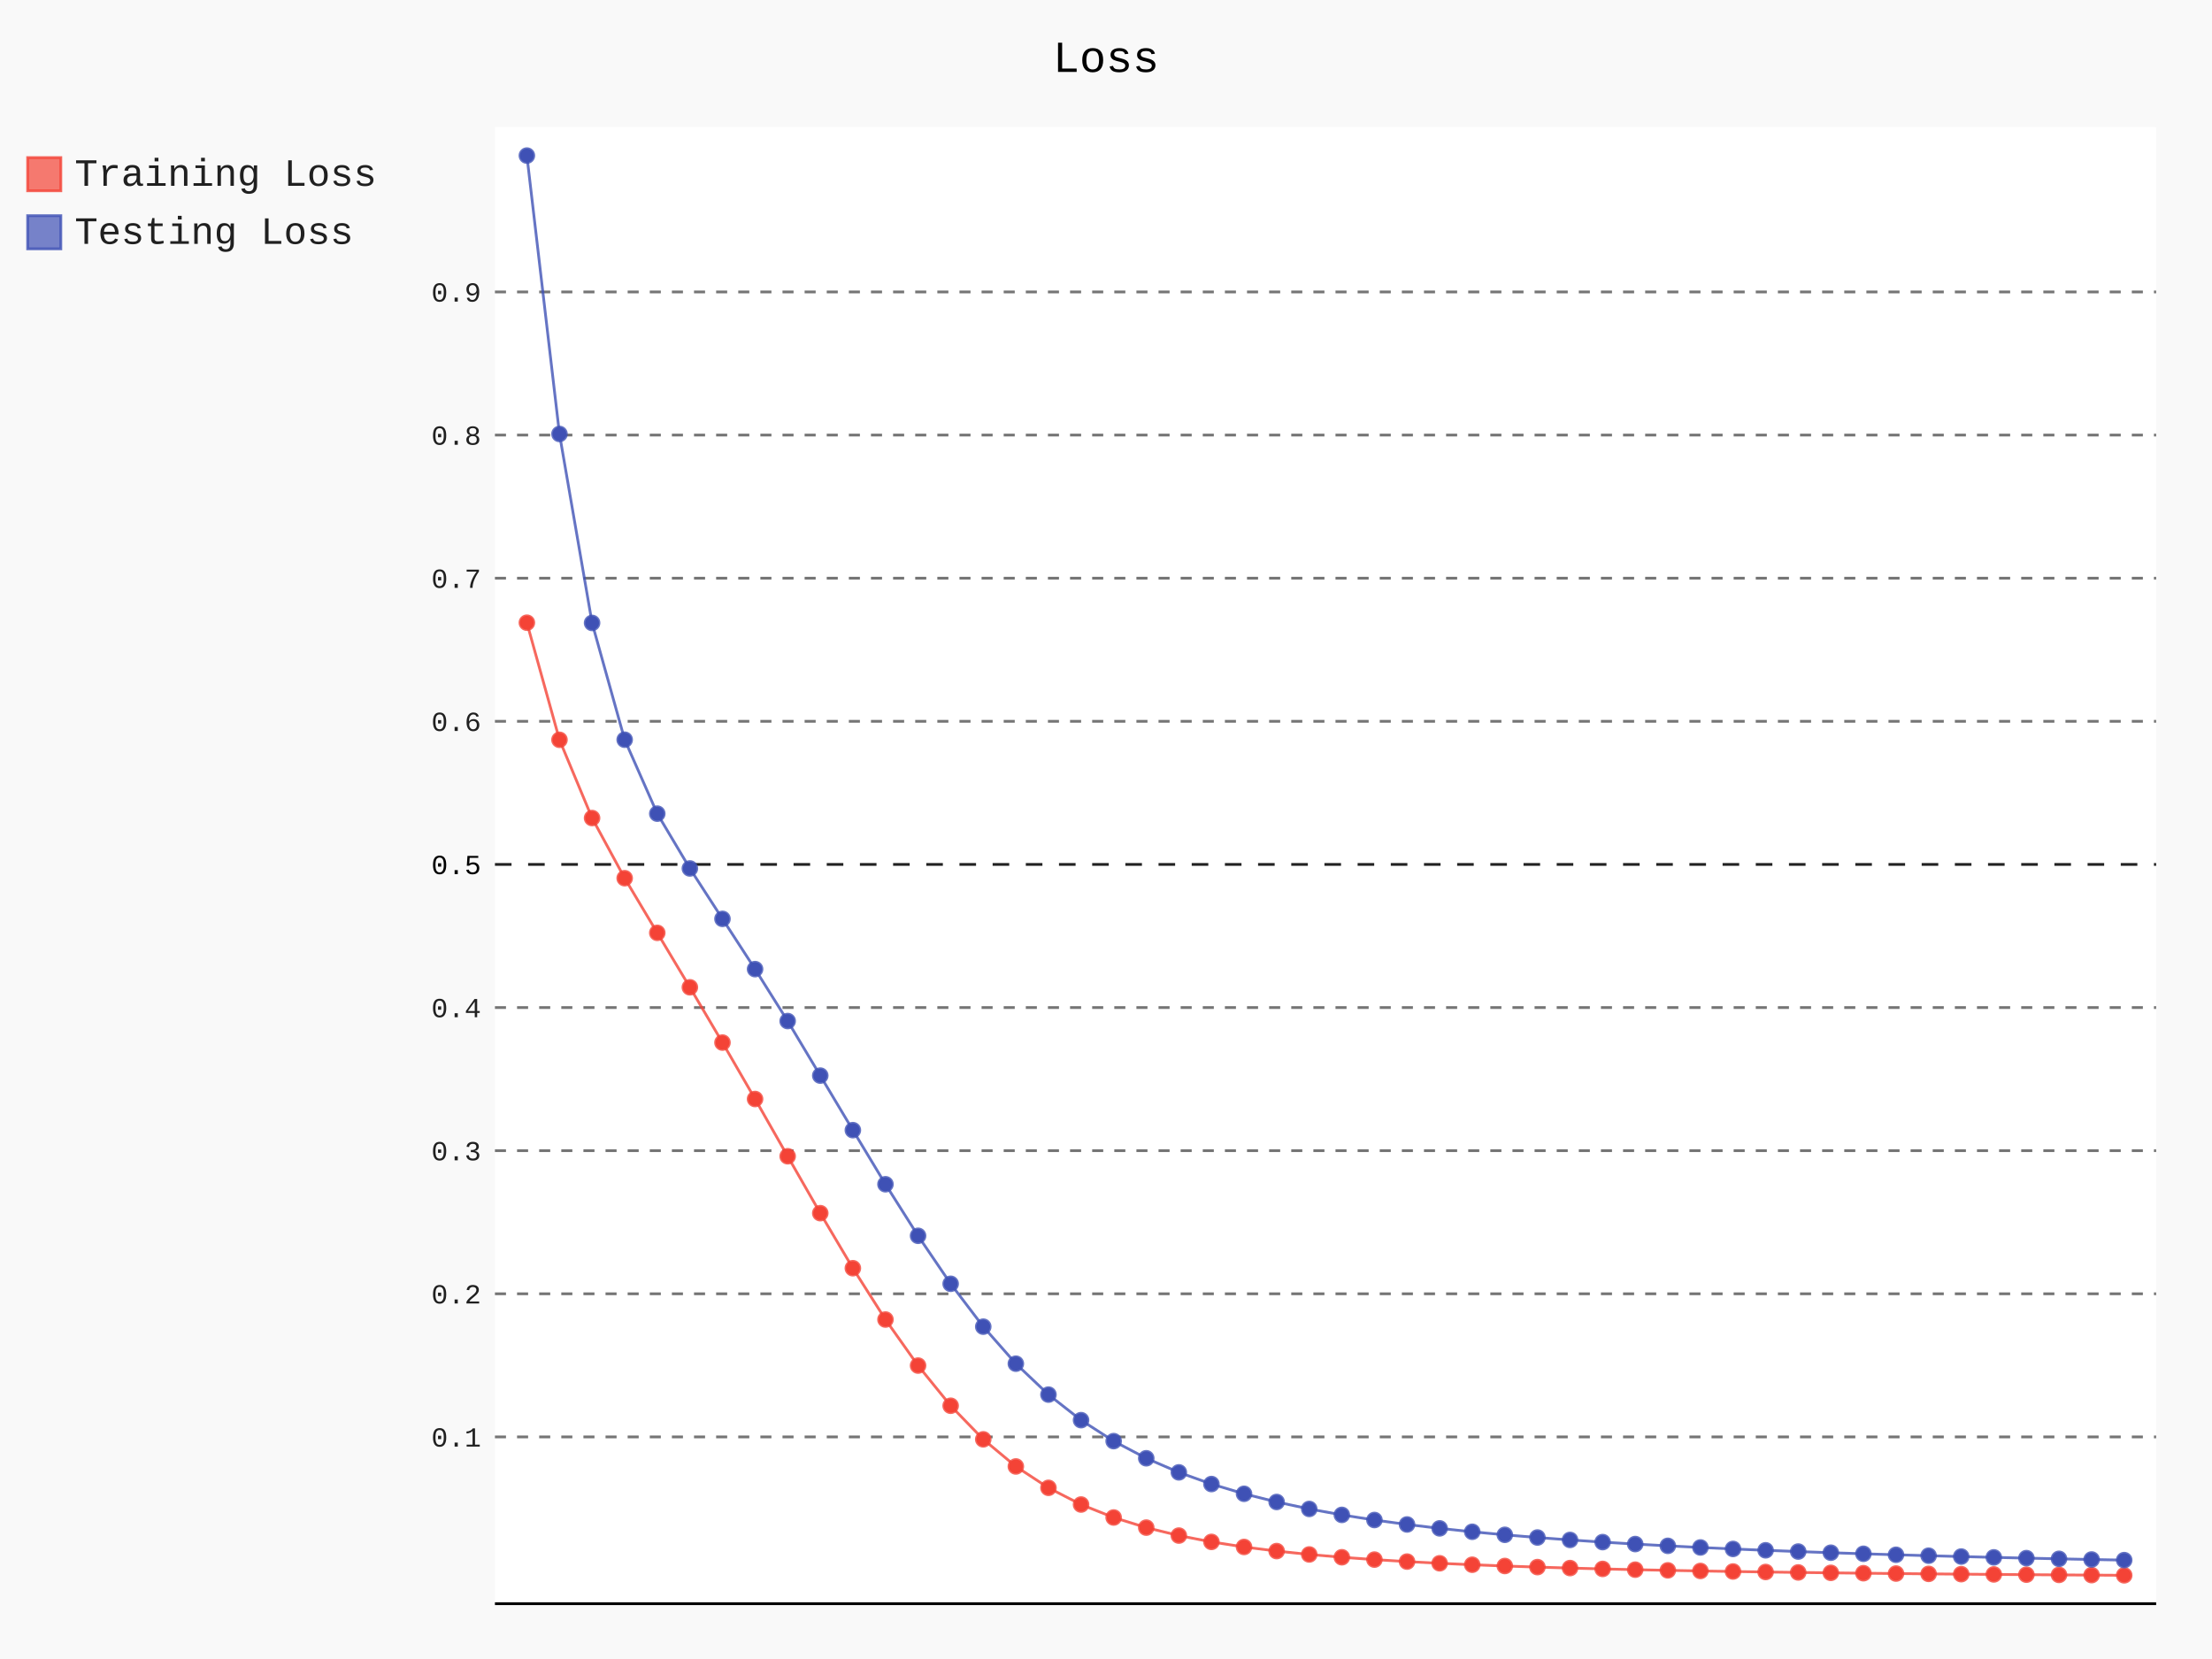
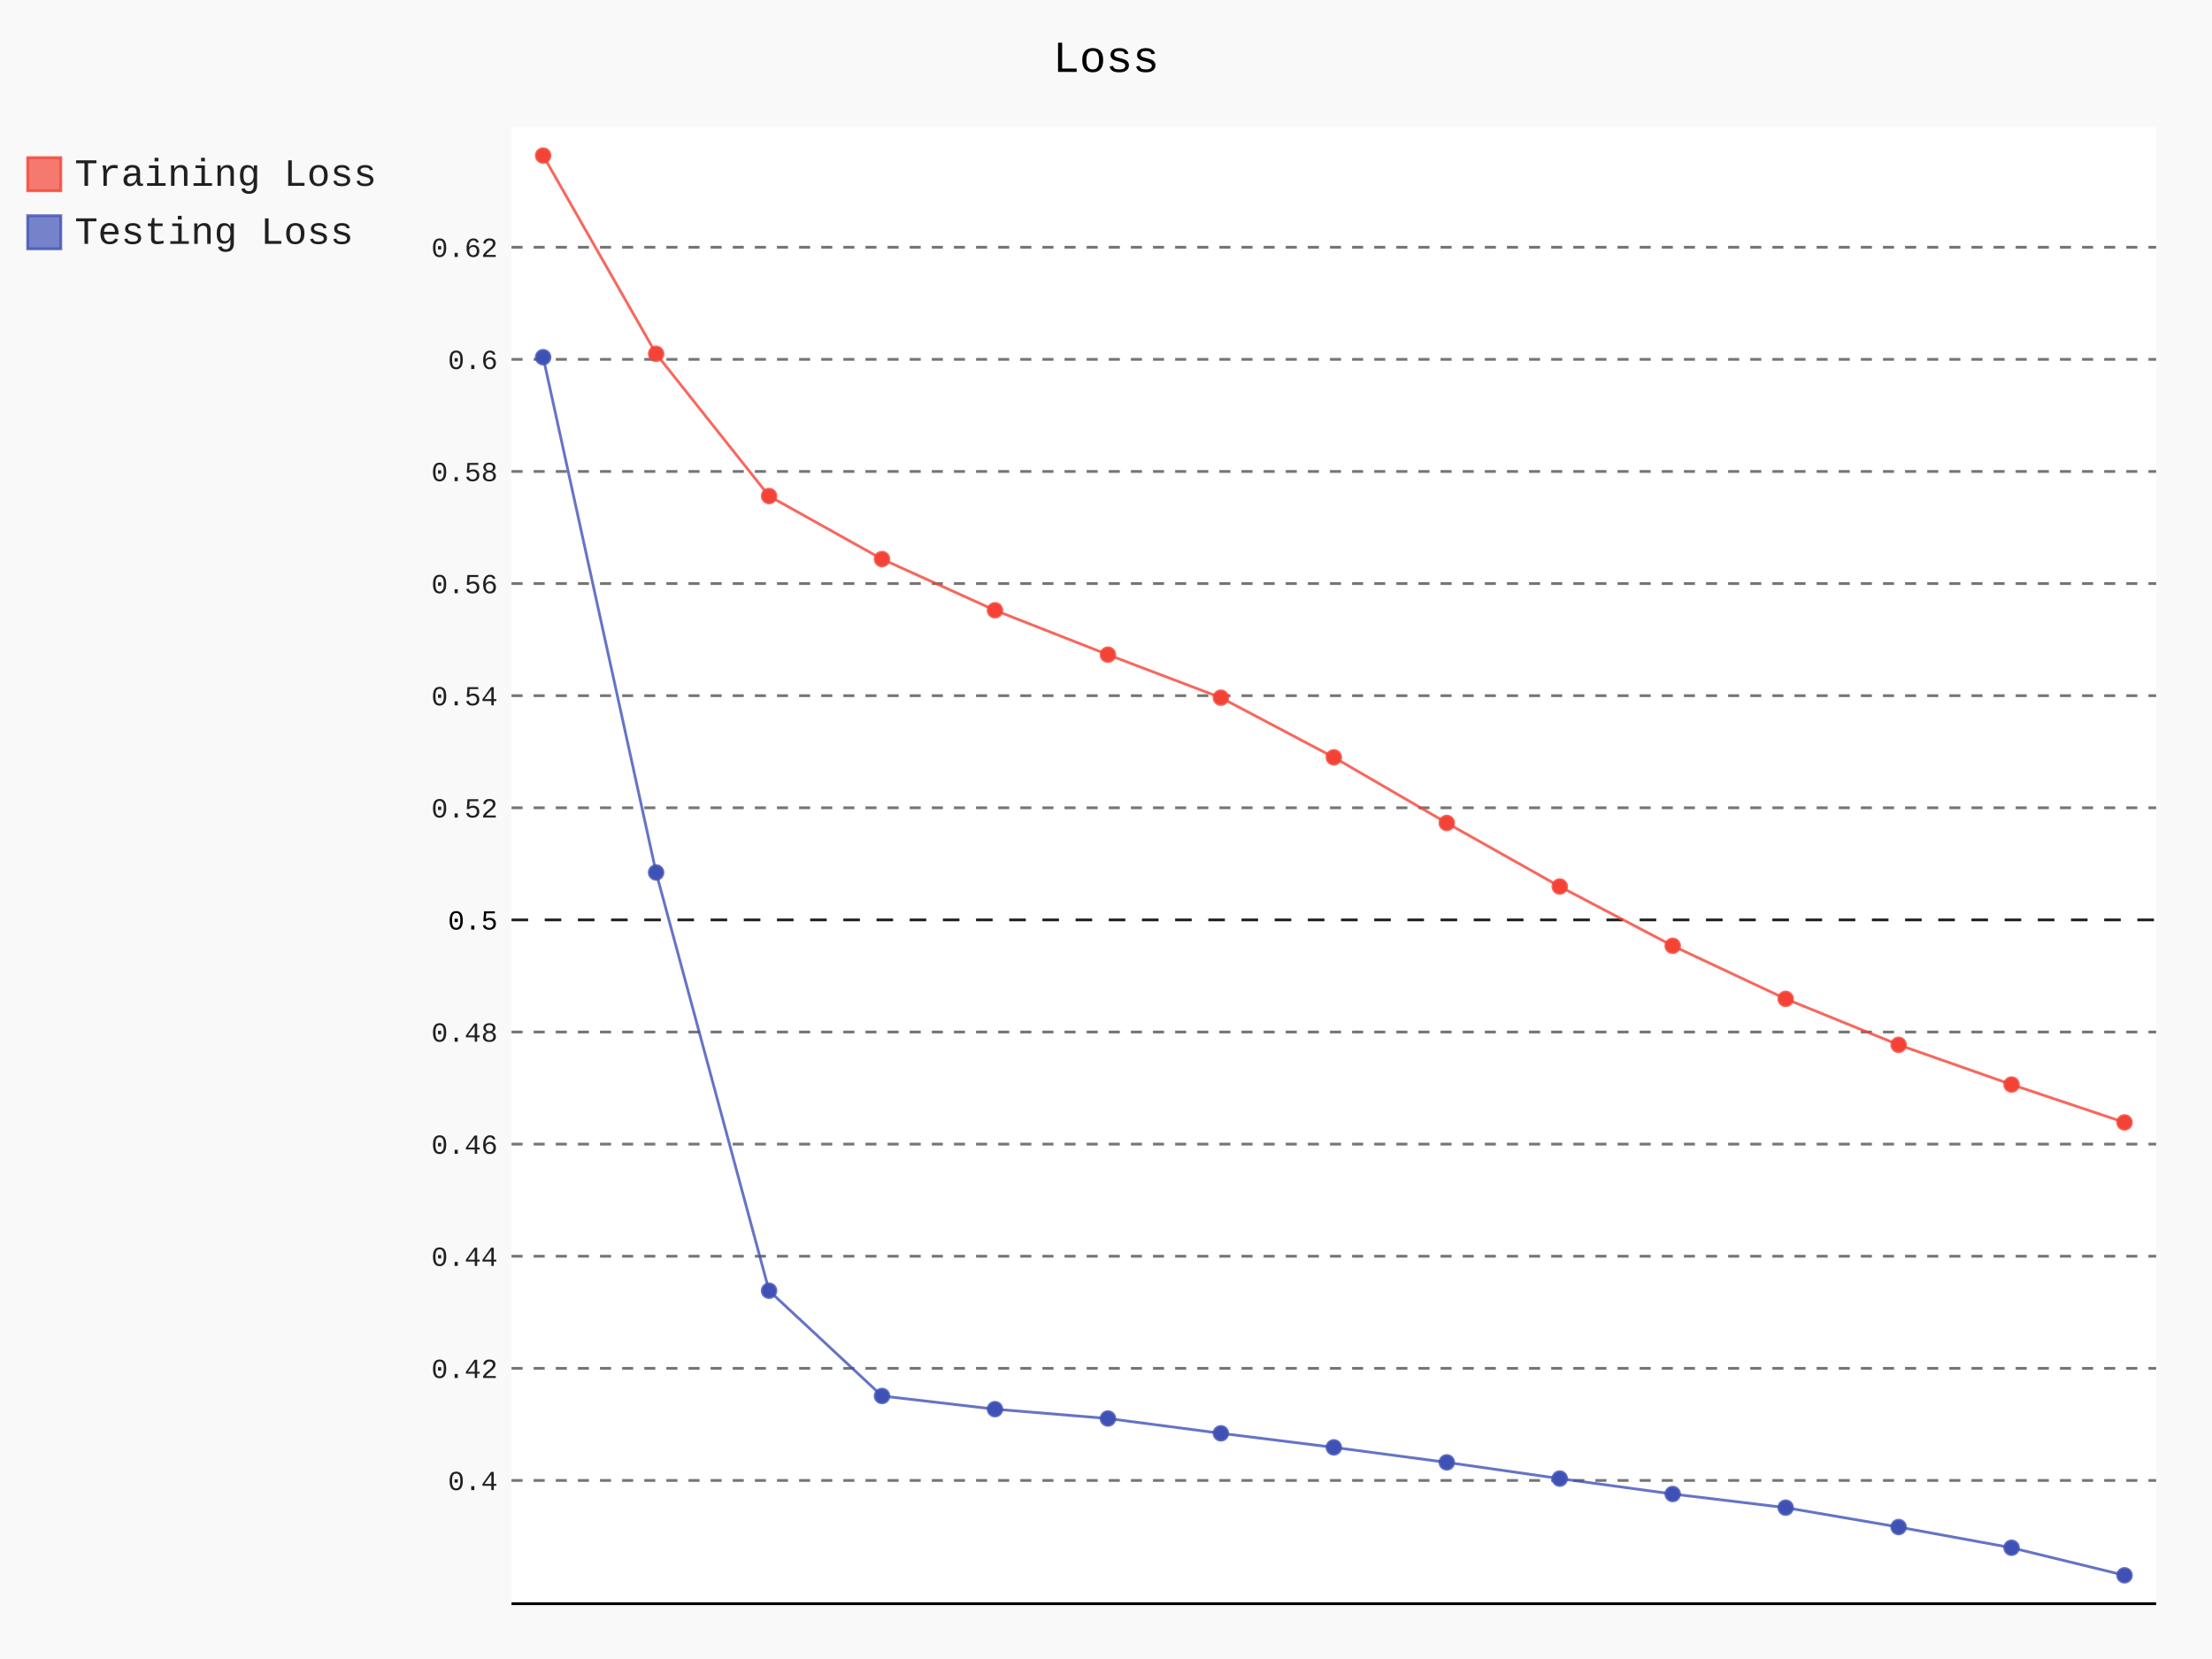
- <svg xmlns="http://www.w3.org/2000/svg" id="chart-955e55ed-d668-42be-856e-e326cea828df" class="pygal-chart" viewBox="0 0 800 600">
+ <svg xmlns="http://www.w3.org/2000/svg" id="chart-5c6dafd1-2c23-4863-8033-f397eb989f8d" class="pygal-chart" viewBox="0 0 800 600">
  <defs>
-     <style type="text/css">#chart-955e55ed-d668-42be-856e-e326cea828df{-webkit-user-select:none;-webkit-font-smoothing:antialiased;font-family:Consolas,"Liberation Mono",Menlo,Courier,monospace}#chart-955e55ed-d668-42be-856e-e326cea828df .title{font-family:Consolas,"Liberation Mono",Menlo,Courier,monospace;font-size:16px}#chart-955e55ed-d668-42be-856e-e326cea828df .legends .legend text{font-family:Consolas,"Liberation Mono",Menlo,Courier,monospace;font-size:14px}#chart-955e55ed-d668-42be-856e-e326cea828df .axis text{font-family:Consolas,"Liberation Mono",Menlo,Courier,monospace;font-size:10px}#chart-955e55ed-d668-42be-856e-e326cea828df .axis text.major{font-family:Consolas,"Liberation Mono",Menlo,Courier,monospace;font-size:10px}#chart-955e55ed-d668-42be-856e-e326cea828df .text-overlay text.value{font-family:Consolas,"Liberation Mono",Menlo,Courier,monospace;font-size:16px}#chart-955e55ed-d668-42be-856e-e326cea828df .text-overlay text.label{font-family:Consolas,"Liberation Mono",Menlo,Courier,monospace;font-size:10px}#chart-955e55ed-d668-42be-856e-e326cea828df .tooltip{font-family:Consolas,"Liberation Mono",Menlo,Courier,monospace;font-size:14px}#chart-955e55ed-d668-42be-856e-e326cea828df text.no_data{font-family:Consolas,"Liberation Mono",Menlo,Courier,monospace;font-size:64px}
- #chart-955e55ed-d668-42be-856e-e326cea828df{background-color:rgba(249,249,249,1)}#chart-955e55ed-d668-42be-856e-e326cea828df path,#chart-955e55ed-d668-42be-856e-e326cea828df line,#chart-955e55ed-d668-42be-856e-e326cea828df rect,#chart-955e55ed-d668-42be-856e-e326cea828df circle{-webkit-transition:150ms;-moz-transition:150ms;transition:150ms}#chart-955e55ed-d668-42be-856e-e326cea828df .graph &gt; .background{fill:rgba(249,249,249,1)}#chart-955e55ed-d668-42be-856e-e326cea828df .plot &gt; .background{fill:rgba(255,255,255,1)}#chart-955e55ed-d668-42be-856e-e326cea828df .graph{fill:rgba(0,0,0,.87)}#chart-955e55ed-d668-42be-856e-e326cea828df text.no_data{fill:rgba(0,0,0,1)}#chart-955e55ed-d668-42be-856e-e326cea828df .title{fill:rgba(0,0,0,1)}#chart-955e55ed-d668-42be-856e-e326cea828df .legends .legend text{fill:rgba(0,0,0,.87)}#chart-955e55ed-d668-42be-856e-e326cea828df .legends .legend:hover text{fill:rgba(0,0,0,1)}#chart-955e55ed-d668-42be-856e-e326cea828df .axis .line{stroke:rgba(0,0,0,1)}#chart-955e55ed-d668-42be-856e-e326cea828df .axis .guide.line{stroke:rgba(0,0,0,.54)}#chart-955e55ed-d668-42be-856e-e326cea828df .axis .major.line{stroke:rgba(0,0,0,.87)}#chart-955e55ed-d668-42be-856e-e326cea828df .axis text.major{fill:rgba(0,0,0,1)}#chart-955e55ed-d668-42be-856e-e326cea828df .axis.y .guides:hover .guide.line,#chart-955e55ed-d668-42be-856e-e326cea828df .line-graph .axis.x .guides:hover .guide.line,#chart-955e55ed-d668-42be-856e-e326cea828df .stackedline-graph .axis.x .guides:hover .guide.line,#chart-955e55ed-d668-42be-856e-e326cea828df .xy-graph .axis.x .guides:hover .guide.line{stroke:rgba(0,0,0,1)}#chart-955e55ed-d668-42be-856e-e326cea828df .axis .guides:hover text{fill:rgba(0,0,0,1)}#chart-955e55ed-d668-42be-856e-e326cea828df .reactive{fill-opacity:.7;stroke-opacity:.8}#chart-955e55ed-d668-42be-856e-e326cea828df .ci{stroke:rgba(0,0,0,.87)}#chart-955e55ed-d668-42be-856e-e326cea828df .reactive.active,#chart-955e55ed-d668-42be-856e-e326cea828df .active .reactive{fill-opacity:.8;stroke-opacity:.9;stroke-width:4}#chart-955e55ed-d668-42be-856e-e326cea828df .ci .reactive.active{stroke-width:1.5}#chart-955e55ed-d668-42be-856e-e326cea828df .series text{fill:rgba(0,0,0,1)}#chart-955e55ed-d668-42be-856e-e326cea828df .tooltip rect{fill:rgba(255,255,255,1);stroke:rgba(0,0,0,1);-webkit-transition:opacity 150ms;-moz-transition:opacity 150ms;transition:opacity 150ms}#chart-955e55ed-d668-42be-856e-e326cea828df .tooltip .label{fill:rgba(0,0,0,.87)}#chart-955e55ed-d668-42be-856e-e326cea828df .tooltip .label{fill:rgba(0,0,0,.87)}#chart-955e55ed-d668-42be-856e-e326cea828df .tooltip .legend{font-size:.8em;fill:rgba(0,0,0,.54)}#chart-955e55ed-d668-42be-856e-e326cea828df .tooltip .x_label{font-size:.6em;fill:rgba(0,0,0,1)}#chart-955e55ed-d668-42be-856e-e326cea828df .tooltip .xlink{font-size:.5em;text-decoration:underline}#chart-955e55ed-d668-42be-856e-e326cea828df .tooltip .value{font-size:1.5em}#chart-955e55ed-d668-42be-856e-e326cea828df .bound{font-size:.5em}#chart-955e55ed-d668-42be-856e-e326cea828df .max-value{font-size:.75em;fill:rgba(0,0,0,.54)}#chart-955e55ed-d668-42be-856e-e326cea828df .map-element{fill:rgba(255,255,255,1);stroke:rgba(0,0,0,.54) !important}#chart-955e55ed-d668-42be-856e-e326cea828df .map-element .reactive{fill-opacity:inherit;stroke-opacity:inherit}#chart-955e55ed-d668-42be-856e-e326cea828df .color-0,#chart-955e55ed-d668-42be-856e-e326cea828df .color-0 a:visited{stroke:#F44336;fill:#F44336}#chart-955e55ed-d668-42be-856e-e326cea828df .color-1,#chart-955e55ed-d668-42be-856e-e326cea828df .color-1 a:visited{stroke:#3F51B5;fill:#3F51B5}#chart-955e55ed-d668-42be-856e-e326cea828df .text-overlay .color-0 text{fill:black}#chart-955e55ed-d668-42be-856e-e326cea828df .text-overlay .color-1 text{fill:black}
- #chart-955e55ed-d668-42be-856e-e326cea828df text.no_data{text-anchor:middle}#chart-955e55ed-d668-42be-856e-e326cea828df .guide.line{fill:none}#chart-955e55ed-d668-42be-856e-e326cea828df .centered{text-anchor:middle}#chart-955e55ed-d668-42be-856e-e326cea828df .title{text-anchor:middle}#chart-955e55ed-d668-42be-856e-e326cea828df .legends .legend text{fill-opacity:1}#chart-955e55ed-d668-42be-856e-e326cea828df .axis.x text{text-anchor:middle}#chart-955e55ed-d668-42be-856e-e326cea828df .axis.x:not(.web) text[transform]{text-anchor:start}#chart-955e55ed-d668-42be-856e-e326cea828df .axis.x:not(.web) text[transform].backwards{text-anchor:end}#chart-955e55ed-d668-42be-856e-e326cea828df .axis.y text{text-anchor:end}#chart-955e55ed-d668-42be-856e-e326cea828df .axis.y text[transform].backwards{text-anchor:start}#chart-955e55ed-d668-42be-856e-e326cea828df .axis.y2 text{text-anchor:start}#chart-955e55ed-d668-42be-856e-e326cea828df .axis.y2 text[transform].backwards{text-anchor:end}#chart-955e55ed-d668-42be-856e-e326cea828df .axis .guide.line{stroke-dasharray:4,4}#chart-955e55ed-d668-42be-856e-e326cea828df .axis .major.guide.line{stroke-dasharray:6,6}#chart-955e55ed-d668-42be-856e-e326cea828df .horizontal .axis.y .guide.line,#chart-955e55ed-d668-42be-856e-e326cea828df .horizontal .axis.y2 .guide.line,#chart-955e55ed-d668-42be-856e-e326cea828df .vertical .axis.x .guide.line{opacity:0}#chart-955e55ed-d668-42be-856e-e326cea828df .horizontal .axis.always_show .guide.line,#chart-955e55ed-d668-42be-856e-e326cea828df .vertical .axis.always_show .guide.line{opacity:1 !important}#chart-955e55ed-d668-42be-856e-e326cea828df .axis.y .guides:hover .guide.line,#chart-955e55ed-d668-42be-856e-e326cea828df .axis.y2 .guides:hover .guide.line,#chart-955e55ed-d668-42be-856e-e326cea828df .axis.x .guides:hover .guide.line{opacity:1}#chart-955e55ed-d668-42be-856e-e326cea828df .axis .guides:hover text{opacity:1}#chart-955e55ed-d668-42be-856e-e326cea828df .nofill{fill:none}#chart-955e55ed-d668-42be-856e-e326cea828df .subtle-fill{fill-opacity:.2}#chart-955e55ed-d668-42be-856e-e326cea828df .dot{stroke-width:1px;fill-opacity:1}#chart-955e55ed-d668-42be-856e-e326cea828df .dot.active{stroke-width:5px}#chart-955e55ed-d668-42be-856e-e326cea828df .dot.negative{fill:transparent}#chart-955e55ed-d668-42be-856e-e326cea828df text,#chart-955e55ed-d668-42be-856e-e326cea828df tspan{stroke:none !important}#chart-955e55ed-d668-42be-856e-e326cea828df .series text.active{opacity:1}#chart-955e55ed-d668-42be-856e-e326cea828df .tooltip rect{fill-opacity:.95;stroke-width:.5}#chart-955e55ed-d668-42be-856e-e326cea828df .tooltip text{fill-opacity:1}#chart-955e55ed-d668-42be-856e-e326cea828df .showable{visibility:hidden}#chart-955e55ed-d668-42be-856e-e326cea828df .showable.shown{visibility:visible}#chart-955e55ed-d668-42be-856e-e326cea828df .gauge-background{fill:rgba(229,229,229,1);stroke:none}#chart-955e55ed-d668-42be-856e-e326cea828df .bg-lines{stroke:rgba(249,249,249,1);stroke-width:2px}</style>
+     <style type="text/css">#chart-5c6dafd1-2c23-4863-8033-f397eb989f8d{-webkit-user-select:none;-webkit-font-smoothing:antialiased;font-family:Consolas,"Liberation Mono",Menlo,Courier,monospace}#chart-5c6dafd1-2c23-4863-8033-f397eb989f8d .title{font-family:Consolas,"Liberation Mono",Menlo,Courier,monospace;font-size:16px}#chart-5c6dafd1-2c23-4863-8033-f397eb989f8d .legends .legend text{font-family:Consolas,"Liberation Mono",Menlo,Courier,monospace;font-size:14px}#chart-5c6dafd1-2c23-4863-8033-f397eb989f8d .axis text{font-family:Consolas,"Liberation Mono",Menlo,Courier,monospace;font-size:10px}#chart-5c6dafd1-2c23-4863-8033-f397eb989f8d .axis text.major{font-family:Consolas,"Liberation Mono",Menlo,Courier,monospace;font-size:10px}#chart-5c6dafd1-2c23-4863-8033-f397eb989f8d .text-overlay text.value{font-family:Consolas,"Liberation Mono",Menlo,Courier,monospace;font-size:16px}#chart-5c6dafd1-2c23-4863-8033-f397eb989f8d .text-overlay text.label{font-family:Consolas,"Liberation Mono",Menlo,Courier,monospace;font-size:10px}#chart-5c6dafd1-2c23-4863-8033-f397eb989f8d .tooltip{font-family:Consolas,"Liberation Mono",Menlo,Courier,monospace;font-size:14px}#chart-5c6dafd1-2c23-4863-8033-f397eb989f8d text.no_data{font-family:Consolas,"Liberation Mono",Menlo,Courier,monospace;font-size:64px}
+ #chart-5c6dafd1-2c23-4863-8033-f397eb989f8d{background-color:rgba(249,249,249,1)}#chart-5c6dafd1-2c23-4863-8033-f397eb989f8d path,#chart-5c6dafd1-2c23-4863-8033-f397eb989f8d line,#chart-5c6dafd1-2c23-4863-8033-f397eb989f8d rect,#chart-5c6dafd1-2c23-4863-8033-f397eb989f8d circle{-webkit-transition:150ms;-moz-transition:150ms;transition:150ms}#chart-5c6dafd1-2c23-4863-8033-f397eb989f8d .graph &gt; .background{fill:rgba(249,249,249,1)}#chart-5c6dafd1-2c23-4863-8033-f397eb989f8d .plot &gt; .background{fill:rgba(255,255,255,1)}#chart-5c6dafd1-2c23-4863-8033-f397eb989f8d .graph{fill:rgba(0,0,0,.87)}#chart-5c6dafd1-2c23-4863-8033-f397eb989f8d text.no_data{fill:rgba(0,0,0,1)}#chart-5c6dafd1-2c23-4863-8033-f397eb989f8d .title{fill:rgba(0,0,0,1)}#chart-5c6dafd1-2c23-4863-8033-f397eb989f8d .legends .legend text{fill:rgba(0,0,0,.87)}#chart-5c6dafd1-2c23-4863-8033-f397eb989f8d .legends .legend:hover text{fill:rgba(0,0,0,1)}#chart-5c6dafd1-2c23-4863-8033-f397eb989f8d .axis .line{stroke:rgba(0,0,0,1)}#chart-5c6dafd1-2c23-4863-8033-f397eb989f8d .axis .guide.line{stroke:rgba(0,0,0,.54)}#chart-5c6dafd1-2c23-4863-8033-f397eb989f8d .axis .major.line{stroke:rgba(0,0,0,.87)}#chart-5c6dafd1-2c23-4863-8033-f397eb989f8d .axis text.major{fill:rgba(0,0,0,1)}#chart-5c6dafd1-2c23-4863-8033-f397eb989f8d .axis.y .guides:hover .guide.line,#chart-5c6dafd1-2c23-4863-8033-f397eb989f8d .line-graph .axis.x .guides:hover .guide.line,#chart-5c6dafd1-2c23-4863-8033-f397eb989f8d .stackedline-graph .axis.x .guides:hover .guide.line,#chart-5c6dafd1-2c23-4863-8033-f397eb989f8d .xy-graph .axis.x .guides:hover .guide.line{stroke:rgba(0,0,0,1)}#chart-5c6dafd1-2c23-4863-8033-f397eb989f8d .axis .guides:hover text{fill:rgba(0,0,0,1)}#chart-5c6dafd1-2c23-4863-8033-f397eb989f8d .reactive{fill-opacity:.7;stroke-opacity:.8}#chart-5c6dafd1-2c23-4863-8033-f397eb989f8d .ci{stroke:rgba(0,0,0,.87)}#chart-5c6dafd1-2c23-4863-8033-f397eb989f8d .reactive.active,#chart-5c6dafd1-2c23-4863-8033-f397eb989f8d .active .reactive{fill-opacity:.8;stroke-opacity:.9;stroke-width:4}#chart-5c6dafd1-2c23-4863-8033-f397eb989f8d .ci .reactive.active{stroke-width:1.5}#chart-5c6dafd1-2c23-4863-8033-f397eb989f8d .series text{fill:rgba(0,0,0,1)}#chart-5c6dafd1-2c23-4863-8033-f397eb989f8d .tooltip rect{fill:rgba(255,255,255,1);stroke:rgba(0,0,0,1);-webkit-transition:opacity 150ms;-moz-transition:opacity 150ms;transition:opacity 150ms}#chart-5c6dafd1-2c23-4863-8033-f397eb989f8d .tooltip .label{fill:rgba(0,0,0,.87)}#chart-5c6dafd1-2c23-4863-8033-f397eb989f8d .tooltip .label{fill:rgba(0,0,0,.87)}#chart-5c6dafd1-2c23-4863-8033-f397eb989f8d .tooltip .legend{font-size:.8em;fill:rgba(0,0,0,.54)}#chart-5c6dafd1-2c23-4863-8033-f397eb989f8d .tooltip .x_label{font-size:.6em;fill:rgba(0,0,0,1)}#chart-5c6dafd1-2c23-4863-8033-f397eb989f8d .tooltip .xlink{font-size:.5em;text-decoration:underline}#chart-5c6dafd1-2c23-4863-8033-f397eb989f8d .tooltip .value{font-size:1.5em}#chart-5c6dafd1-2c23-4863-8033-f397eb989f8d .bound{font-size:.5em}#chart-5c6dafd1-2c23-4863-8033-f397eb989f8d .max-value{font-size:.75em;fill:rgba(0,0,0,.54)}#chart-5c6dafd1-2c23-4863-8033-f397eb989f8d .map-element{fill:rgba(255,255,255,1);stroke:rgba(0,0,0,.54) !important}#chart-5c6dafd1-2c23-4863-8033-f397eb989f8d .map-element .reactive{fill-opacity:inherit;stroke-opacity:inherit}#chart-5c6dafd1-2c23-4863-8033-f397eb989f8d .color-0,#chart-5c6dafd1-2c23-4863-8033-f397eb989f8d .color-0 a:visited{stroke:#F44336;fill:#F44336}#chart-5c6dafd1-2c23-4863-8033-f397eb989f8d .color-1,#chart-5c6dafd1-2c23-4863-8033-f397eb989f8d .color-1 a:visited{stroke:#3F51B5;fill:#3F51B5}#chart-5c6dafd1-2c23-4863-8033-f397eb989f8d .text-overlay .color-0 text{fill:black}#chart-5c6dafd1-2c23-4863-8033-f397eb989f8d .text-overlay .color-1 text{fill:black}
+ #chart-5c6dafd1-2c23-4863-8033-f397eb989f8d text.no_data{text-anchor:middle}#chart-5c6dafd1-2c23-4863-8033-f397eb989f8d .guide.line{fill:none}#chart-5c6dafd1-2c23-4863-8033-f397eb989f8d .centered{text-anchor:middle}#chart-5c6dafd1-2c23-4863-8033-f397eb989f8d .title{text-anchor:middle}#chart-5c6dafd1-2c23-4863-8033-f397eb989f8d .legends .legend text{fill-opacity:1}#chart-5c6dafd1-2c23-4863-8033-f397eb989f8d .axis.x text{text-anchor:middle}#chart-5c6dafd1-2c23-4863-8033-f397eb989f8d .axis.x:not(.web) text[transform]{text-anchor:start}#chart-5c6dafd1-2c23-4863-8033-f397eb989f8d .axis.x:not(.web) text[transform].backwards{text-anchor:end}#chart-5c6dafd1-2c23-4863-8033-f397eb989f8d .axis.y text{text-anchor:end}#chart-5c6dafd1-2c23-4863-8033-f397eb989f8d .axis.y text[transform].backwards{text-anchor:start}#chart-5c6dafd1-2c23-4863-8033-f397eb989f8d .axis.y2 text{text-anchor:start}#chart-5c6dafd1-2c23-4863-8033-f397eb989f8d .axis.y2 text[transform].backwards{text-anchor:end}#chart-5c6dafd1-2c23-4863-8033-f397eb989f8d .axis .guide.line{stroke-dasharray:4,4}#chart-5c6dafd1-2c23-4863-8033-f397eb989f8d .axis .major.guide.line{stroke-dasharray:6,6}#chart-5c6dafd1-2c23-4863-8033-f397eb989f8d .horizontal .axis.y .guide.line,#chart-5c6dafd1-2c23-4863-8033-f397eb989f8d .horizontal .axis.y2 .guide.line,#chart-5c6dafd1-2c23-4863-8033-f397eb989f8d .vertical .axis.x .guide.line{opacity:0}#chart-5c6dafd1-2c23-4863-8033-f397eb989f8d .horizontal .axis.always_show .guide.line,#chart-5c6dafd1-2c23-4863-8033-f397eb989f8d .vertical .axis.always_show .guide.line{opacity:1 !important}#chart-5c6dafd1-2c23-4863-8033-f397eb989f8d .axis.y .guides:hover .guide.line,#chart-5c6dafd1-2c23-4863-8033-f397eb989f8d .axis.y2 .guides:hover .guide.line,#chart-5c6dafd1-2c23-4863-8033-f397eb989f8d .axis.x .guides:hover .guide.line{opacity:1}#chart-5c6dafd1-2c23-4863-8033-f397eb989f8d .axis .guides:hover text{opacity:1}#chart-5c6dafd1-2c23-4863-8033-f397eb989f8d .nofill{fill:none}#chart-5c6dafd1-2c23-4863-8033-f397eb989f8d .subtle-fill{fill-opacity:.2}#chart-5c6dafd1-2c23-4863-8033-f397eb989f8d .dot{stroke-width:1px;fill-opacity:1}#chart-5c6dafd1-2c23-4863-8033-f397eb989f8d .dot.active{stroke-width:5px}#chart-5c6dafd1-2c23-4863-8033-f397eb989f8d .dot.negative{fill:transparent}#chart-5c6dafd1-2c23-4863-8033-f397eb989f8d text,#chart-5c6dafd1-2c23-4863-8033-f397eb989f8d tspan{stroke:none !important}#chart-5c6dafd1-2c23-4863-8033-f397eb989f8d .series text.active{opacity:1}#chart-5c6dafd1-2c23-4863-8033-f397eb989f8d .tooltip rect{fill-opacity:.95;stroke-width:.5}#chart-5c6dafd1-2c23-4863-8033-f397eb989f8d .tooltip text{fill-opacity:1}#chart-5c6dafd1-2c23-4863-8033-f397eb989f8d .showable{visibility:hidden}#chart-5c6dafd1-2c23-4863-8033-f397eb989f8d .showable.shown{visibility:visible}#chart-5c6dafd1-2c23-4863-8033-f397eb989f8d .gauge-background{fill:rgba(229,229,229,1);stroke:none}#chart-5c6dafd1-2c23-4863-8033-f397eb989f8d .bg-lines{stroke:rgba(249,249,249,1);stroke-width:2px}</style>
  </defs>
  <g class="graph line-graph vertical">
    <rect class="background" height="600" width="800" x="0" y="0" />
-     <g class="plot" transform="translate(179, 46)">
-       <rect class="background" height="534" width="600.8" x="0" y="0" />
+     <g class="plot" transform="translate(185, 46)">
+       <rect class="background" height="534" width="594.8" x="0" y="0" />
      <g class="axis y always_show">
-         <path class="line" d="M0 534 h600.8" />
+         <path class="line" d="M0 534 h594.8" />
        <g class="guides">
-           <path class="guide line" d="M0 473.678 h600.8" />
-           <text class="" x="-5" y="477.178">0.1</text>
+           <path class="guide line" d="M0 489.422 h594.8" />
+           <text class="" x="-5" y="492.922">0.4</text>
        </g>
        <g class="guides">
-           <path class="guide line" d="M0 421.917 h600.8" />
-           <text class="" x="-5" y="425.417">0.2</text>
+           <path class="guide line" d="M0 448.877 h594.8" />
+           <text class="" x="-5" y="452.377">0.42</text>
        </g>
        <g class="guides">
-           <path class="guide line" d="M0 370.155 h600.8" />
-           <text class="" x="-5" y="373.655">0.3</text>
+           <path class="guide line" d="M0 408.331 h594.8" />
+           <text class="" x="-5" y="411.831">0.44</text>
        </g>
        <g class="guides">
-           <path class="guide line" d="M0 318.394 h600.8" />
-           <text class="" x="-5" y="321.894">0.4</text>
+           <path class="guide line" d="M0 367.785 h594.8" />
+           <text class="" x="-5" y="371.285">0.46</text>
        </g>
        <g class="guides">
-           <path class="major guide line" d="M0 266.632 h600.8" />
-           <text class="major" x="-5" y="270.132">0.5</text>
+           <path class="guide line" d="M0 327.239 h594.8" />
+           <text class="" x="-5" y="330.739">0.48</text>
        </g>
        <g class="guides">
-           <path class="guide line" d="M0 214.87 h600.8" />
-           <text class="" x="-5" y="218.37">0.6</text>
+           <path class="major guide line" d="M0 286.694 h594.8" />
+           <text class="major" x="-5" y="290.194">0.5</text>
        </g>
        <g class="guides">
-           <path class="guide line" d="M0 163.109 h600.8" />
-           <text class="" x="-5" y="166.609">0.7</text>
+           <path class="guide line" d="M0 246.148 h594.8" />
+           <text class="" x="-5" y="249.648">0.52</text>
        </g>
        <g class="guides">
-           <path class="guide line" d="M0 111.347 h600.8" />
-           <text class="" x="-5" y="114.847">0.8</text>
+           <path class="guide line" d="M0 205.602 h594.8" />
+           <text class="" x="-5" y="209.102">0.54</text>
        </g>
        <g class="guides">
-           <path class="guide line" d="M0 59.585 h600.8" />
-           <text class="" x="-5" y="63.085">0.9</text>
+           <path class="guide line" d="M0 165.057 h594.8" />
+           <text class="" x="-5" y="168.557">0.56</text>
+         </g>
+         <g class="guides">
+           <path class="guide line" d="M0 124.511 h594.8" />
+           <text class="" x="-5" y="128.011">0.58</text>
+         </g>
+         <g class="guides">
+           <path class="guide line" d="M0 83.965 h594.8" />
+           <text class="" x="-5" y="87.465">0.6</text>
+         </g>
+         <g class="guides">
+           <path class="guide line" d="M0 43.419 h594.8" />
+           <text class="" x="-5" y="46.919">0.62</text>
        </g>
      </g>
      <g class="series serie-0 color-0">
-         <path class="line reactive nofill" d="M11.554 179.203 L23.343 221.561 35.133 249.857 46.923 271.615 58.712 291.377 70.502 311.073 82.292 331.065 94.081 351.471 105.871 372.178 117.661 392.758 129.45 412.665 141.24 431.232 153.03 447.883 164.819 462.407 176.609 474.554 188.398 484.365 200.188 492.094 211.978 498.133 223.767 502.826 235.557 506.484 247.347 509.363 259.136 511.647 270.926 513.481 282.716 514.97 294.505 516.191 306.295 517.204 318.084 518.053 329.874 518.77 341.664 519.382 353.453 519.909 365.243 520.365 377.033 520.763 388.822 521.112 400.612 521.42 412.402 521.694 424.191 521.938 435.981 522.156 447.77 522.353 459.56 522.531 471.35 522.692 483.139 522.839 494.929 522.974 506.719 523.097 518.508 523.21 530.298 523.314 542.088 523.41 553.877 523.499 565.667 523.582 577.457 523.659 589.246 523.731" />
+         <path class="line reactive nofill" d="M11.438 10.269 L52.29 81.947 93.142 133.398 133.993 156.195 174.845 174.717 215.697 190.77 256.548 206.323 297.4 227.896 338.252 251.644 379.103 274.622 419.955 296.068 460.807 315.255 501.658 331.874 542.51 346.236 583.362 359.934" />
      </g>
      <g class="series serie-1 color-1">
-         <path class="line reactive nofill" d="M11.554 10.269 L23.343 110.95 35.133 179.288 46.923 221.527 58.712 248.273 70.502 268.09 82.292 286.323 94.081 304.495 105.871 323.278 117.661 343.006 129.45 362.736 141.24 382.3 153.03 400.945 164.819 418.303 176.609 433.808 188.398 447.195 200.188 458.378 211.978 467.617 223.767 475.202 235.557 481.402 247.347 486.503 259.136 490.725 270.926 494.251 282.716 497.211 294.505 499.729 306.295 501.88 318.084 503.734 329.874 505.344 341.664 506.752 353.453 507.991 365.243 509.087 377.033 510.063 388.822 510.937 400.612 511.722 412.402 512.431 424.191 513.075 435.981 513.661 447.77 514.197 459.56 514.689 471.35 515.141 483.139 515.559 494.929 515.946 506.719 516.305 518.508 516.639 530.298 516.95 542.088 517.242 553.877 517.515 565.667 517.771 577.457 518.012 589.246 518.239" />
+         <path class="line reactive nofill" d="M11.438 83.187 L52.29 269.55 93.142 420.805 133.993 458.877 174.845 463.645 215.697 467.025 256.548 472.378 297.4 477.466 338.252 482.889 379.103 488.755 419.955 494.33 460.807 499.265 501.658 506.276 542.51 513.768 583.362 523.731" />
      </g>
    </g>
    <g class="titles">
      <text class="title plot_title" x="400.0" y="26">Loss</text>
    </g>
-     <g class="plot overlay" transform="translate(179, 46)">
+     <g class="plot overlay" transform="translate(185, 46)">
      <g class="series serie-0 color-0">
        <g class="dots">
-           <circle class="dot reactive tooltip-trigger" cx="11.554" cy="179.203" r="2.5" />
+           <circle class="dot reactive tooltip-trigger" cx="11.438" cy="10.269" r="2.5" />
        </g>
        <g class="dots">
-           <circle class="dot reactive tooltip-trigger" cx="23.343" cy="221.561" r="2.5" />
+           <circle class="dot reactive tooltip-trigger" cx="52.29" cy="81.947" r="2.5" />
        </g>
        <g class="dots">
-           <circle class="dot reactive tooltip-trigger" cx="35.133" cy="249.857" r="2.5" />
+           <circle class="dot reactive tooltip-trigger" cx="93.142" cy="133.398" r="2.5" />
        </g>
        <g class="dots">
-           <circle class="dot reactive tooltip-trigger" cx="46.923" cy="271.615" r="2.5" />
+           <circle class="dot reactive tooltip-trigger" cx="133.993" cy="156.195" r="2.5" />
        </g>
        <g class="dots">
-           <circle class="dot reactive tooltip-trigger" cx="58.712" cy="291.377" r="2.5" />
+           <circle class="dot reactive tooltip-trigger" cx="174.845" cy="174.717" r="2.5" />
        </g>
        <g class="dots">
-           <circle class="dot reactive tooltip-trigger" cx="70.502" cy="311.073" r="2.5" />
+           <circle class="dot reactive tooltip-trigger" cx="215.697" cy="190.77" r="2.5" />
        </g>
        <g class="dots">
-           <circle class="dot reactive tooltip-trigger" cx="82.292" cy="331.065" r="2.5" />
+           <circle class="dot reactive tooltip-trigger" cx="256.548" cy="206.323" r="2.5" />
        </g>
        <g class="dots">
-           <circle class="dot reactive tooltip-trigger" cx="94.081" cy="351.471" r="2.5" />
+           <circle class="dot reactive tooltip-trigger" cx="297.4" cy="227.896" r="2.5" />
        </g>
        <g class="dots">
-           <circle class="dot reactive tooltip-trigger" cx="105.871" cy="372.178" r="2.5" />
+           <circle class="dot reactive tooltip-trigger" cx="338.252" cy="251.644" r="2.5" />
        </g>
        <g class="dots">
-           <circle class="dot reactive tooltip-trigger" cx="117.661" cy="392.758" r="2.5" />
+           <circle class="dot reactive tooltip-trigger" cx="379.103" cy="274.622" r="2.5" />
        </g>
        <g class="dots">
-           <circle class="dot reactive tooltip-trigger" cx="129.45" cy="412.665" r="2.5" />
+           <circle class="dot reactive tooltip-trigger" cx="419.955" cy="296.068" r="2.5" />
        </g>
        <g class="dots">
-           <circle class="dot reactive tooltip-trigger" cx="141.24" cy="431.232" r="2.5" />
+           <circle class="dot reactive tooltip-trigger" cx="460.807" cy="315.255" r="2.5" />
        </g>
        <g class="dots">
-           <circle class="dot reactive tooltip-trigger" cx="153.03" cy="447.883" r="2.5" />
+           <circle class="dot reactive tooltip-trigger" cx="501.658" cy="331.874" r="2.5" />
        </g>
        <g class="dots">
-           <circle class="dot reactive tooltip-trigger" cx="164.819" cy="462.407" r="2.5" />
+           <circle class="dot reactive tooltip-trigger" cx="542.51" cy="346.236" r="2.5" />
        </g>
        <g class="dots">
-           <circle class="dot reactive tooltip-trigger" cx="176.609" cy="474.554" r="2.5" />
-         </g>
-         <g class="dots">
-           <circle class="dot reactive tooltip-trigger" cx="188.398" cy="484.365" r="2.5" />
-         </g>
-         <g class="dots">
-           <circle class="dot reactive tooltip-trigger" cx="200.188" cy="492.094" r="2.5" />
-         </g>
-         <g class="dots">
-           <circle class="dot reactive tooltip-trigger" cx="211.978" cy="498.133" r="2.5" />
-         </g>
-         <g class="dots">
-           <circle class="dot reactive tooltip-trigger" cx="223.767" cy="502.826" r="2.5" />
-         </g>
-         <g class="dots">
-           <circle class="dot reactive tooltip-trigger" cx="235.557" cy="506.484" r="2.5" />
-         </g>
-         <g class="dots">
-           <circle class="dot reactive tooltip-trigger" cx="247.347" cy="509.363" r="2.5" />
-         </g>
-         <g class="dots">
-           <circle class="dot reactive tooltip-trigger" cx="259.136" cy="511.647" r="2.5" />
-         </g>
-         <g class="dots">
-           <circle class="dot reactive tooltip-trigger" cx="270.926" cy="513.481" r="2.5" />
-         </g>
-         <g class="dots">
-           <circle class="dot reactive tooltip-trigger" cx="282.716" cy="514.97" r="2.5" />
-         </g>
-         <g class="dots">
-           <circle class="dot reactive tooltip-trigger" cx="294.505" cy="516.191" r="2.5" />
-         </g>
-         <g class="dots">
-           <circle class="dot reactive tooltip-trigger" cx="306.295" cy="517.204" r="2.5" />
-         </g>
-         <g class="dots">
-           <circle class="dot reactive tooltip-trigger" cx="318.084" cy="518.053" r="2.5" />
-         </g>
-         <g class="dots">
-           <circle class="dot reactive tooltip-trigger" cx="329.874" cy="518.77" r="2.5" />
-         </g>
-         <g class="dots">
-           <circle class="dot reactive tooltip-trigger" cx="341.664" cy="519.382" r="2.5" />
-         </g>
-         <g class="dots">
-           <circle class="dot reactive tooltip-trigger" cx="353.453" cy="519.909" r="2.5" />
-         </g>
-         <g class="dots">
-           <circle class="dot reactive tooltip-trigger" cx="365.243" cy="520.365" r="2.5" />
-         </g>
-         <g class="dots">
-           <circle class="dot reactive tooltip-trigger" cx="377.033" cy="520.763" r="2.5" />
-         </g>
-         <g class="dots">
-           <circle class="dot reactive tooltip-trigger" cx="388.822" cy="521.112" r="2.5" />
-         </g>
-         <g class="dots">
-           <circle class="dot reactive tooltip-trigger" cx="400.612" cy="521.42" r="2.5" />
-         </g>
-         <g class="dots">
-           <circle class="dot reactive tooltip-trigger" cx="412.402" cy="521.694" r="2.5" />
-         </g>
-         <g class="dots">
-           <circle class="dot reactive tooltip-trigger" cx="424.191" cy="521.938" r="2.5" />
-         </g>
-         <g class="dots">
-           <circle class="dot reactive tooltip-trigger" cx="435.981" cy="522.156" r="2.5" />
-         </g>
-         <g class="dots">
-           <circle class="dot reactive tooltip-trigger" cx="447.77" cy="522.353" r="2.5" />
-         </g>
-         <g class="dots">
-           <circle class="dot reactive tooltip-trigger" cx="459.56" cy="522.531" r="2.5" />
-         </g>
-         <g class="dots">
-           <circle class="dot reactive tooltip-trigger" cx="471.35" cy="522.692" r="2.5" />
-         </g>
-         <g class="dots">
-           <circle class="dot reactive tooltip-trigger" cx="483.139" cy="522.839" r="2.5" />
-         </g>
-         <g class="dots">
-           <circle class="dot reactive tooltip-trigger" cx="494.929" cy="522.974" r="2.5" />
-         </g>
-         <g class="dots">
-           <circle class="dot reactive tooltip-trigger" cx="506.719" cy="523.097" r="2.5" />
-         </g>
-         <g class="dots">
-           <circle class="dot reactive tooltip-trigger" cx="518.508" cy="523.21" r="2.5" />
-         </g>
-         <g class="dots">
-           <circle class="dot reactive tooltip-trigger" cx="530.298" cy="523.314" r="2.5" />
-         </g>
-         <g class="dots">
-           <circle class="dot reactive tooltip-trigger" cx="542.088" cy="523.41" r="2.5" />
-         </g>
-         <g class="dots">
-           <circle class="dot reactive tooltip-trigger" cx="553.877" cy="523.499" r="2.5" />
-         </g>
-         <g class="dots">
-           <circle class="dot reactive tooltip-trigger" cx="565.667" cy="523.582" r="2.5" />
-         </g>
-         <g class="dots">
-           <circle class="dot reactive tooltip-trigger" cx="577.457" cy="523.659" r="2.5" />
-         </g>
-         <g class="dots">
-           <circle class="dot reactive tooltip-trigger" cx="589.246" cy="523.731" r="2.5" />
+           <circle class="dot reactive tooltip-trigger" cx="583.362" cy="359.934" r="2.5" />
        </g>
      </g>
      <g class="series serie-1 color-1">
        <g class="dots">
-           <circle class="dot reactive tooltip-trigger" cx="11.554" cy="10.269" r="2.5" />
+           <circle class="dot reactive tooltip-trigger" cx="11.438" cy="83.187" r="2.5" />
        </g>
        <g class="dots">
-           <circle class="dot reactive tooltip-trigger" cx="23.343" cy="110.95" r="2.5" />
+           <circle class="dot reactive tooltip-trigger" cx="52.29" cy="269.55" r="2.5" />
        </g>
        <g class="dots">
-           <circle class="dot reactive tooltip-trigger" cx="35.133" cy="179.288" r="2.5" />
+           <circle class="dot reactive tooltip-trigger" cx="93.142" cy="420.805" r="2.5" />
        </g>
        <g class="dots">
-           <circle class="dot reactive tooltip-trigger" cx="46.923" cy="221.527" r="2.5" />
+           <circle class="dot reactive tooltip-trigger" cx="133.993" cy="458.877" r="2.5" />
        </g>
        <g class="dots">
-           <circle class="dot reactive tooltip-trigger" cx="58.712" cy="248.273" r="2.5" />
+           <circle class="dot reactive tooltip-trigger" cx="174.845" cy="463.645" r="2.5" />
        </g>
        <g class="dots">
-           <circle class="dot reactive tooltip-trigger" cx="70.502" cy="268.09" r="2.5" />
+           <circle class="dot reactive tooltip-trigger" cx="215.697" cy="467.025" r="2.5" />
        </g>
        <g class="dots">
-           <circle class="dot reactive tooltip-trigger" cx="82.292" cy="286.323" r="2.5" />
+           <circle class="dot reactive tooltip-trigger" cx="256.548" cy="472.378" r="2.5" />
        </g>
        <g class="dots">
-           <circle class="dot reactive tooltip-trigger" cx="94.081" cy="304.495" r="2.5" />
+           <circle class="dot reactive tooltip-trigger" cx="297.4" cy="477.466" r="2.5" />
        </g>
        <g class="dots">
-           <circle class="dot reactive tooltip-trigger" cx="105.871" cy="323.278" r="2.5" />
+           <circle class="dot reactive tooltip-trigger" cx="338.252" cy="482.889" r="2.5" />
        </g>
        <g class="dots">
-           <circle class="dot reactive tooltip-trigger" cx="117.661" cy="343.006" r="2.5" />
+           <circle class="dot reactive tooltip-trigger" cx="379.103" cy="488.755" r="2.5" />
        </g>
        <g class="dots">
-           <circle class="dot reactive tooltip-trigger" cx="129.45" cy="362.736" r="2.5" />
+           <circle class="dot reactive tooltip-trigger" cx="419.955" cy="494.33" r="2.5" />
        </g>
        <g class="dots">
-           <circle class="dot reactive tooltip-trigger" cx="141.24" cy="382.3" r="2.5" />
+           <circle class="dot reactive tooltip-trigger" cx="460.807" cy="499.265" r="2.5" />
        </g>
        <g class="dots">
-           <circle class="dot reactive tooltip-trigger" cx="153.03" cy="400.945" r="2.5" />
+           <circle class="dot reactive tooltip-trigger" cx="501.658" cy="506.276" r="2.5" />
        </g>
        <g class="dots">
-           <circle class="dot reactive tooltip-trigger" cx="164.819" cy="418.303" r="2.5" />
+           <circle class="dot reactive tooltip-trigger" cx="542.51" cy="513.768" r="2.5" />
        </g>
        <g class="dots">
-           <circle class="dot reactive tooltip-trigger" cx="176.609" cy="433.808" r="2.5" />
-         </g>
-         <g class="dots">
-           <circle class="dot reactive tooltip-trigger" cx="188.398" cy="447.195" r="2.5" />
-         </g>
-         <g class="dots">
-           <circle class="dot reactive tooltip-trigger" cx="200.188" cy="458.378" r="2.5" />
-         </g>
-         <g class="dots">
-           <circle class="dot reactive tooltip-trigger" cx="211.978" cy="467.617" r="2.5" />
-         </g>
-         <g class="dots">
-           <circle class="dot reactive tooltip-trigger" cx="223.767" cy="475.202" r="2.5" />
-         </g>
-         <g class="dots">
-           <circle class="dot reactive tooltip-trigger" cx="235.557" cy="481.402" r="2.5" />
-         </g>
-         <g class="dots">
-           <circle class="dot reactive tooltip-trigger" cx="247.347" cy="486.503" r="2.5" />
-         </g>
-         <g class="dots">
-           <circle class="dot reactive tooltip-trigger" cx="259.136" cy="490.725" r="2.5" />
-         </g>
-         <g class="dots">
-           <circle class="dot reactive tooltip-trigger" cx="270.926" cy="494.251" r="2.5" />
-         </g>
-         <g class="dots">
-           <circle class="dot reactive tooltip-trigger" cx="282.716" cy="497.211" r="2.5" />
-         </g>
-         <g class="dots">
-           <circle class="dot reactive tooltip-trigger" cx="294.505" cy="499.729" r="2.5" />
-         </g>
-         <g class="dots">
-           <circle class="dot reactive tooltip-trigger" cx="306.295" cy="501.88" r="2.5" />
-         </g>
-         <g class="dots">
-           <circle class="dot reactive tooltip-trigger" cx="318.084" cy="503.734" r="2.5" />
-         </g>
-         <g class="dots">
-           <circle class="dot reactive tooltip-trigger" cx="329.874" cy="505.344" r="2.5" />
-         </g>
-         <g class="dots">
-           <circle class="dot reactive tooltip-trigger" cx="341.664" cy="506.752" r="2.5" />
-         </g>
-         <g class="dots">
-           <circle class="dot reactive tooltip-trigger" cx="353.453" cy="507.991" r="2.5" />
-         </g>
-         <g class="dots">
-           <circle class="dot reactive tooltip-trigger" cx="365.243" cy="509.087" r="2.5" />
-         </g>
-         <g class="dots">
-           <circle class="dot reactive tooltip-trigger" cx="377.033" cy="510.063" r="2.5" />
-         </g>
-         <g class="dots">
-           <circle class="dot reactive tooltip-trigger" cx="388.822" cy="510.937" r="2.5" />
-         </g>
-         <g class="dots">
-           <circle class="dot reactive tooltip-trigger" cx="400.612" cy="511.722" r="2.5" />
-         </g>
-         <g class="dots">
-           <circle class="dot reactive tooltip-trigger" cx="412.402" cy="512.431" r="2.5" />
-         </g>
-         <g class="dots">
-           <circle class="dot reactive tooltip-trigger" cx="424.191" cy="513.075" r="2.5" />
-         </g>
-         <g class="dots">
-           <circle class="dot reactive tooltip-trigger" cx="435.981" cy="513.661" r="2.5" />
-         </g>
-         <g class="dots">
-           <circle class="dot reactive tooltip-trigger" cx="447.77" cy="514.197" r="2.5" />
-         </g>
-         <g class="dots">
-           <circle class="dot reactive tooltip-trigger" cx="459.56" cy="514.689" r="2.5" />
-         </g>
-         <g class="dots">
-           <circle class="dot reactive tooltip-trigger" cx="471.35" cy="515.141" r="2.5" />
-         </g>
-         <g class="dots">
-           <circle class="dot reactive tooltip-trigger" cx="483.139" cy="515.559" r="2.5" />
-         </g>
-         <g class="dots">
-           <circle class="dot reactive tooltip-trigger" cx="494.929" cy="515.946" r="2.5" />
-         </g>
-         <g class="dots">
-           <circle class="dot reactive tooltip-trigger" cx="506.719" cy="516.305" r="2.5" />
-         </g>
-         <g class="dots">
-           <circle class="dot reactive tooltip-trigger" cx="518.508" cy="516.639" r="2.5" />
-         </g>
-         <g class="dots">
-           <circle class="dot reactive tooltip-trigger" cx="530.298" cy="516.95" r="2.5" />
-         </g>
-         <g class="dots">
-           <circle class="dot reactive tooltip-trigger" cx="542.088" cy="517.242" r="2.5" />
-         </g>
-         <g class="dots">
-           <circle class="dot reactive tooltip-trigger" cx="553.877" cy="517.515" r="2.5" />
-         </g>
-         <g class="dots">
-           <circle class="dot reactive tooltip-trigger" cx="565.667" cy="517.771" r="2.5" />
-         </g>
-         <g class="dots">
-           <circle class="dot reactive tooltip-trigger" cx="577.457" cy="518.012" r="2.5" />
-         </g>
-         <g class="dots">
-           <circle class="dot reactive tooltip-trigger" cx="589.246" cy="518.239" r="2.5" />
+           <circle class="dot reactive tooltip-trigger" cx="583.362" cy="523.731" r="2.5" />
        </g>
      </g>
    </g>
-     <g class="plot text-overlay" transform="translate(179, 46)">
+     <g class="plot text-overlay" transform="translate(185, 46)">
      <g class="series serie-0 color-0" />
      <g class="series serie-1 color-1" />
    </g>
-     <g class="plot tooltip-overlay" transform="translate(179, 46)">
+     <g class="plot tooltip-overlay" transform="translate(185, 46)">
      <g class="tooltip" style="opacity: 0" transform="translate(0 0)">
        <rect class="tooltip-box" height="0" rx="0" ry="0" width="0" />
        <g class="text" />
      </g>
    </g>
    <g class="legends" transform="translate(10, 56)">
      <g class="legend reactive activate-serie" id="activate-serie-0">
        <rect class="color-0 reactive" height="12" width="12" x="0.0" y="1.0" />
        <text x="17.0" y="11.2">Training Loss</text>
      </g>
      <g class="legend reactive activate-serie" id="activate-serie-1">
        <rect class="color-1 reactive" height="12" width="12" x="0.0" y="22.0" />
        <text x="17.0" y="32.2">Testing Loss</text>
      </g>
    </g>
    <g class="legends" transform="translate(790, 56)" />
  </g>
</svg>
